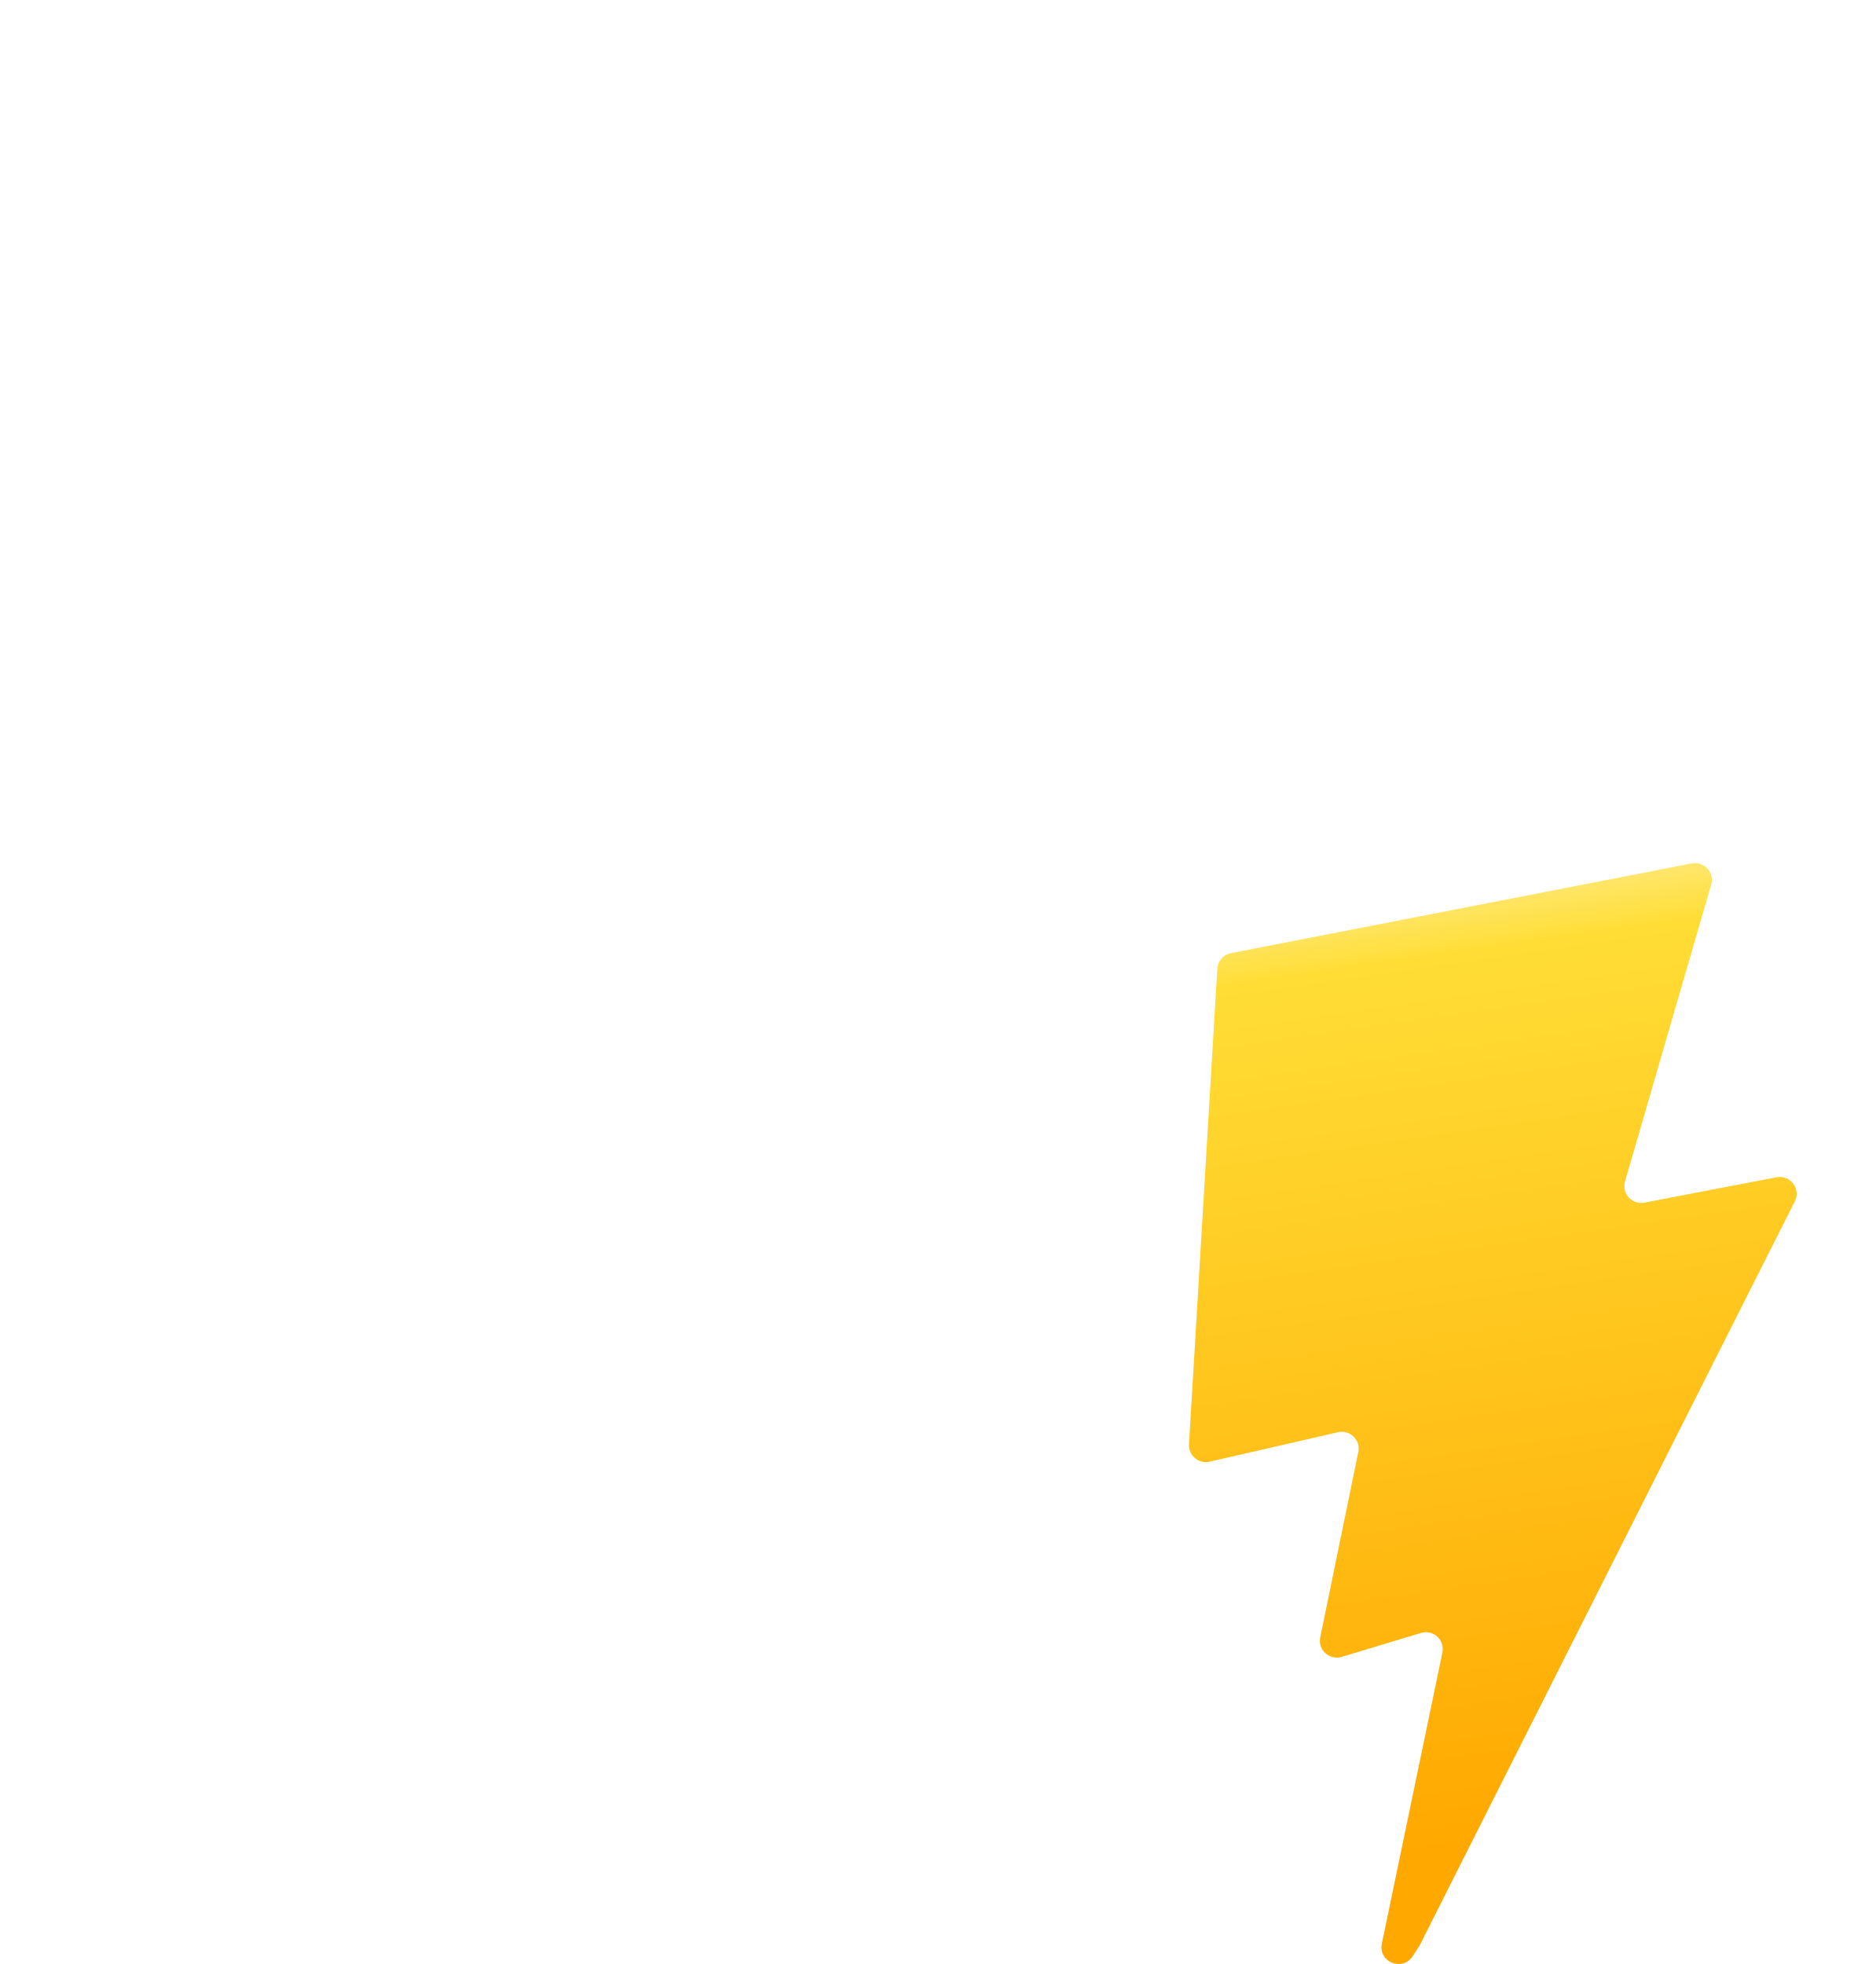
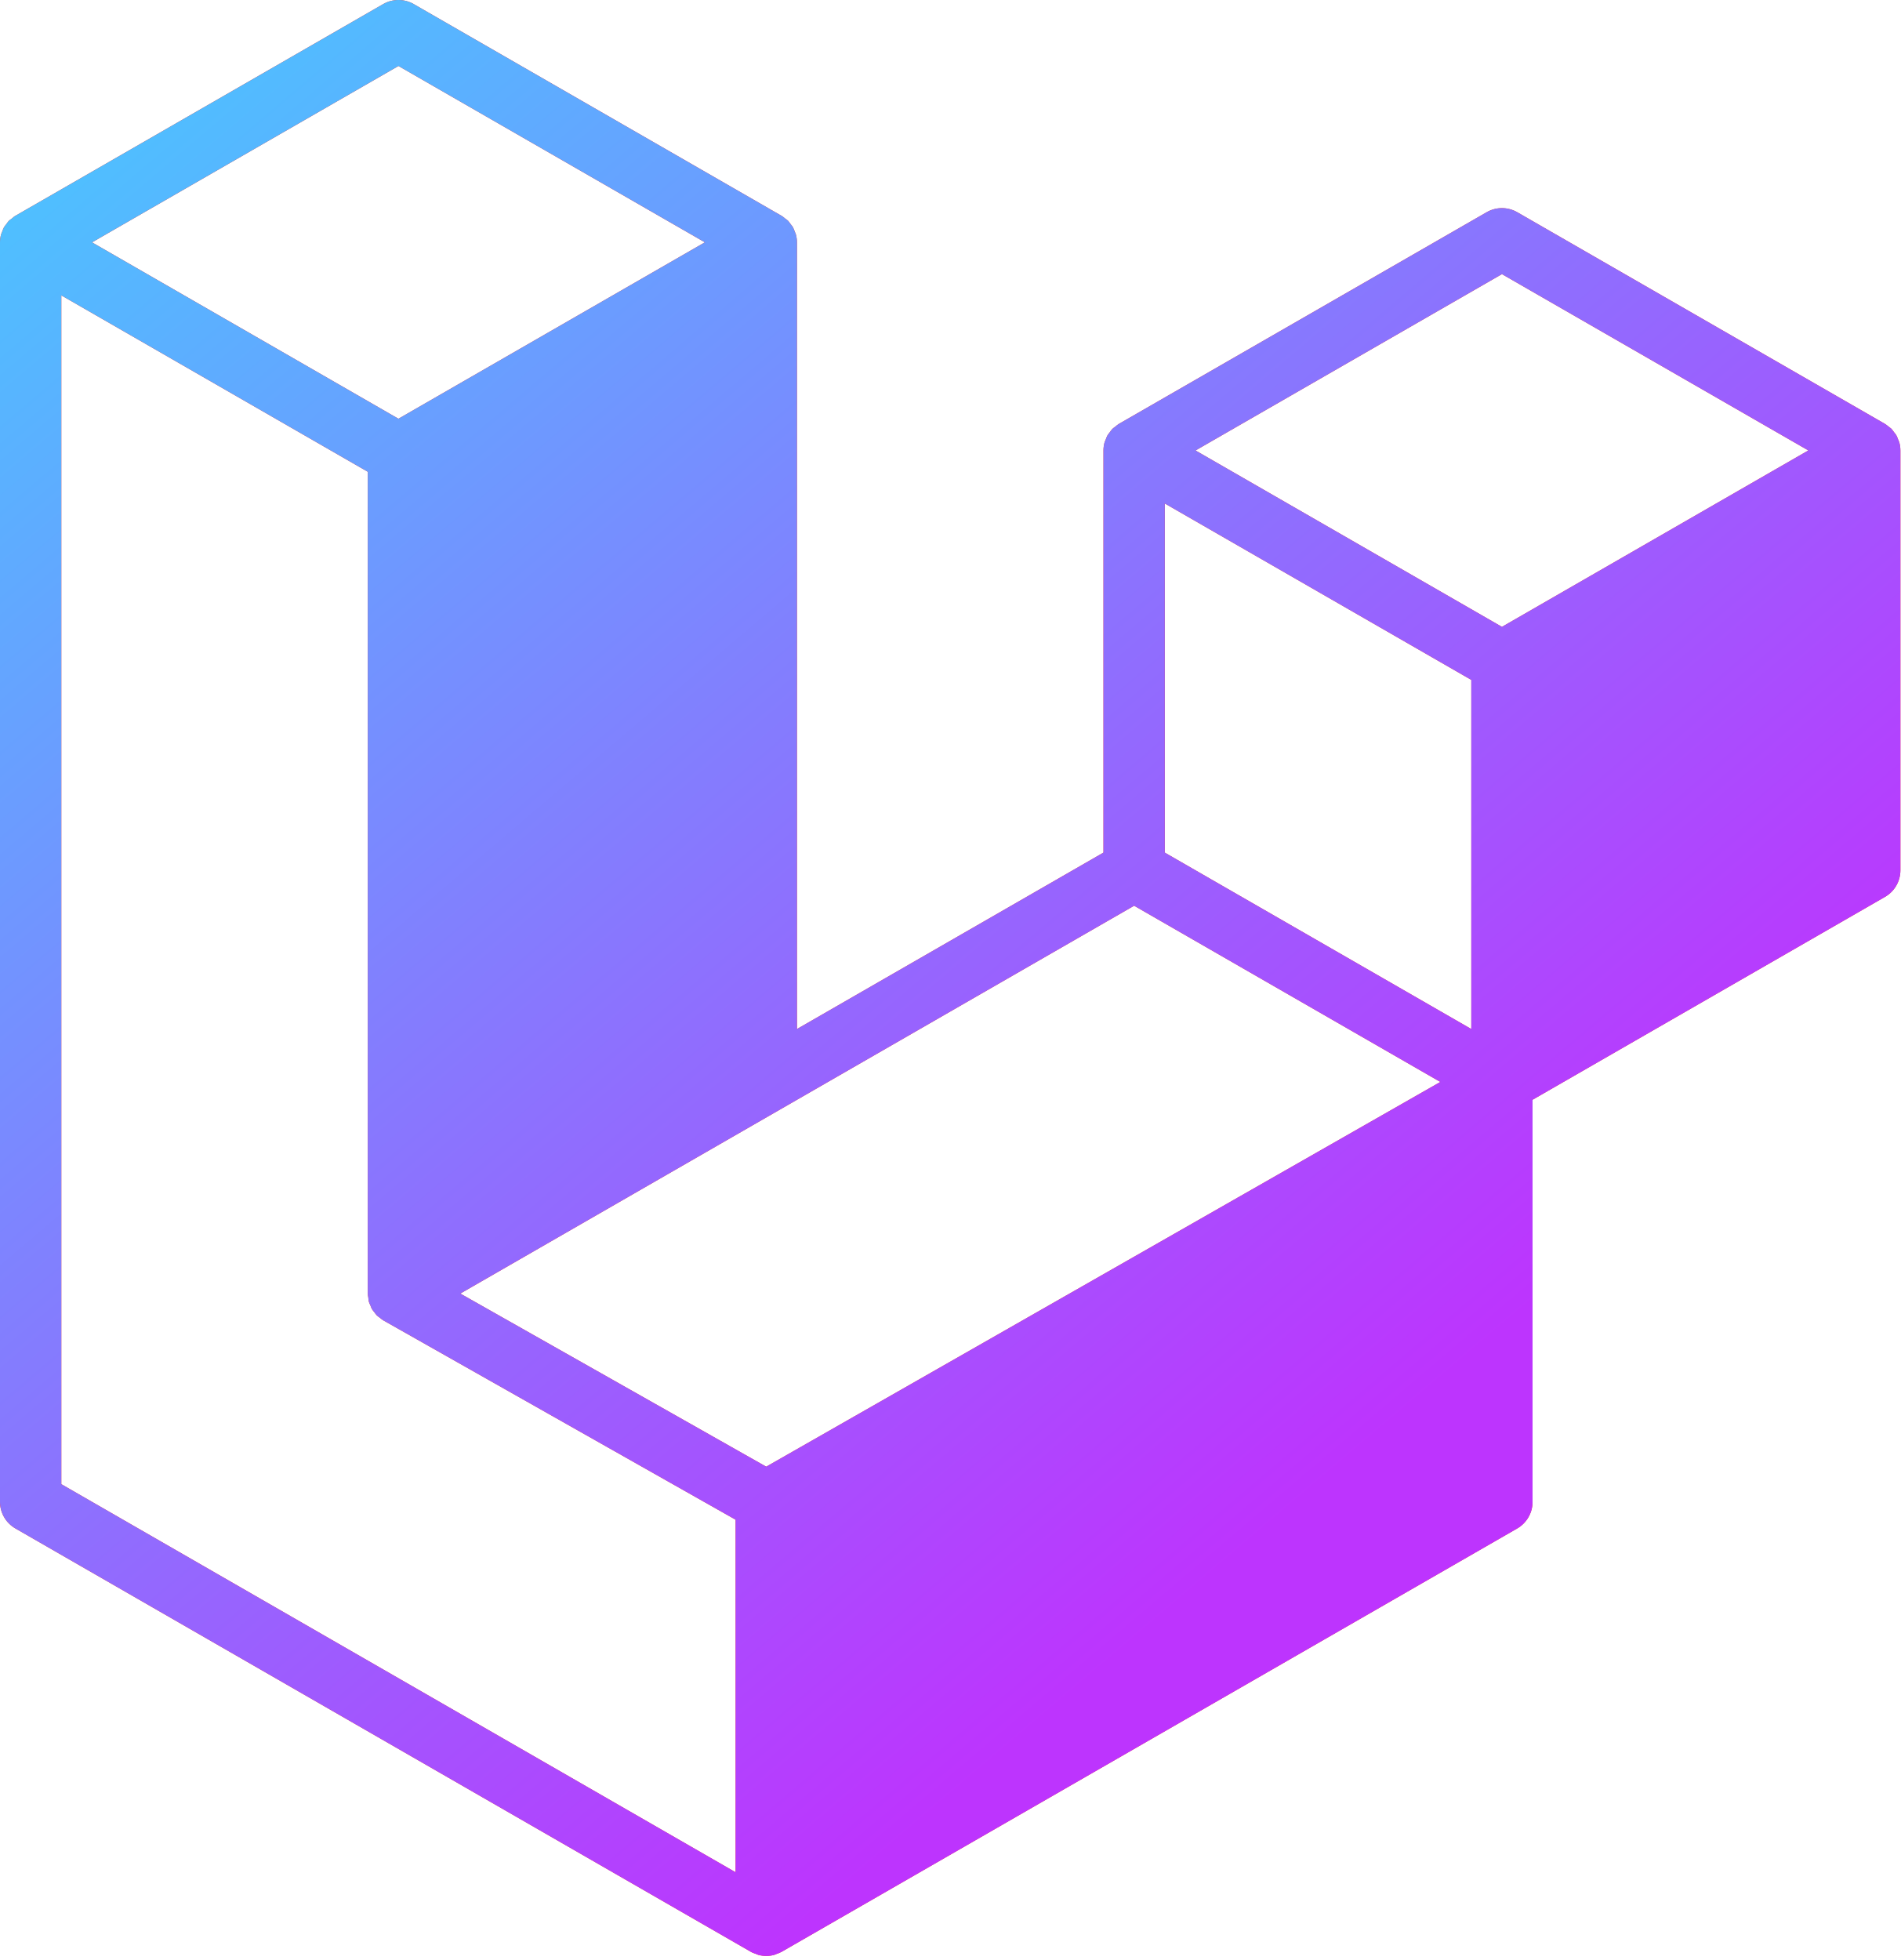
- <svg xmlns="http://www.w3.org/2000/svg" width="213" height="223" viewBox="0 0 213 223" fill="none">
-   <path fill-rule="evenodd" clip-rule="evenodd" d="M212.88 49.77C212.959 50.063 212.999 50.365 213 50.669V97.892C213 98.498 212.841 99.093 212.538 99.618C212.235 100.142 211.8 100.577 211.276 100.879L171.772 123.698V168.928C171.772 170.158 171.12 171.295 170.056 171.914L87.595 219.541C87.407 219.649 87.201 219.718 86.995 219.791C86.918 219.817 86.845 219.864 86.763 219.886C86.187 220.038 85.581 220.038 85.004 219.886C84.91 219.86 84.824 219.808 84.734 219.774C84.545 219.705 84.348 219.645 84.168 219.541L1.724 171.914C1.201 171.613 0.766 171.178 0.463 170.653C0.16 170.129 0 169.534 0 168.928L0 27.26C0 26.951 0.043 26.649 0.12 26.357C0.146 26.258 0.206 26.167 0.24 26.068C0.305 25.887 0.365 25.702 0.459 25.535C0.523 25.423 0.618 25.332 0.695 25.229C0.794 25.091 0.884 24.949 0.999 24.829C1.098 24.73 1.227 24.657 1.338 24.57C1.463 24.467 1.574 24.355 1.716 24.273H1.72L42.944 0.46C43.466 0.159 44.058 0 44.66 0C45.262 0 45.854 0.159 46.376 0.46L87.6 24.273H87.608C87.746 24.36 87.861 24.467 87.986 24.566C88.097 24.652 88.222 24.73 88.32 24.824C88.44 24.949 88.526 25.091 88.629 25.229C88.702 25.332 88.801 25.423 88.861 25.535C88.96 25.707 89.015 25.887 89.084 26.068C89.118 26.167 89.178 26.258 89.204 26.361C89.283 26.654 89.323 26.956 89.324 27.26V115.744L123.676 95.899V50.665C123.676 50.364 123.719 50.058 123.796 49.77C123.826 49.666 123.882 49.576 123.916 49.477C123.985 49.296 124.045 49.111 124.139 48.943C124.204 48.831 124.298 48.741 124.371 48.638C124.474 48.5 124.56 48.358 124.68 48.238C124.778 48.139 124.903 48.065 125.014 47.979C125.143 47.876 125.255 47.764 125.392 47.682H125.396L166.624 23.869C167.146 23.567 167.738 23.408 168.34 23.408C168.942 23.408 169.534 23.567 170.056 23.869L211.28 47.682C211.426 47.768 211.537 47.876 211.666 47.975C211.773 48.061 211.898 48.139 211.996 48.233C212.116 48.358 212.202 48.5 212.305 48.638C212.382 48.741 212.477 48.831 212.537 48.943C212.635 49.111 212.691 49.296 212.76 49.477C212.798 49.576 212.854 49.666 212.88 49.77V49.77ZM206.128 95.899V56.63L191.702 64.963L171.772 76.475V115.744L206.132 95.899H206.128ZM164.904 166.935V127.64L145.3 138.873L89.32 170.929V210.594L164.904 166.935ZM6.872 33.221V166.935L82.448 210.589V170.933L42.965 148.514L42.953 148.506L42.935 148.497C42.803 148.419 42.691 148.308 42.566 148.213C42.459 148.127 42.335 148.058 42.24 147.963L42.232 147.95C42.12 147.843 42.043 147.709 41.949 147.589C41.863 147.473 41.76 147.374 41.691 147.253L41.687 147.24C41.61 147.111 41.563 146.956 41.507 146.81C41.451 146.681 41.378 146.56 41.344 146.422V146.418C41.301 146.255 41.292 146.082 41.275 145.915C41.258 145.785 41.224 145.656 41.224 145.527V145.519V53.066L21.298 41.549L6.872 33.226V33.221ZM44.664 7.424L10.317 27.26L44.656 47.097L78.999 27.256L44.656 7.424H44.664ZM62.526 131.221L82.452 119.712V33.221L68.026 41.554L48.096 53.066V139.558L62.526 131.221ZM168.34 30.833L133.997 50.669L168.34 70.506L202.679 50.665L168.34 30.833V30.833ZM164.904 76.475L144.974 64.963L130.548 56.63V95.899L150.474 107.408L164.904 115.744V76.475ZM85.879 164.968L136.253 136.115L161.434 121.697L127.116 101.873L87.604 124.696L51.592 145.497L85.879 164.968V164.968Z" fill="#FF2D20" style="mix-blend-mode:lighten" />
-   <path d="M192.079 98.037L139.769 108.223C138.91 108.39 138.273 109.114 138.221 109.983L135.003 163.988C134.928 165.26 136.103 166.247 137.353 165.961L151.916 162.621C153.279 162.309 154.51 163.501 154.23 164.863L149.903 185.918C149.612 187.335 150.951 188.547 152.344 188.127L161.339 185.411C162.733 184.99 164.073 186.205 163.778 187.624L156.902 220.697C156.472 222.765 159.241 223.894 160.396 222.12L161.167 220.935L203.792 136.403C204.506 134.987 203.275 133.374 201.711 133.674L186.72 136.549C185.311 136.819 184.112 135.515 184.51 134.145L194.294 100.439C194.692 99.067 193.49 97.762 192.079 98.037Z" fill="url(#paint0_linear)" />
+ <svg xmlns="http://www.w3.org/2000/svg" width="64" height="66" viewBox="0 0 64 66" fill="none">
+   <path fill-rule="evenodd" clip-rule="evenodd" d="M63.964 14.9C63.988 14.988 64 15.078 64 15.169V29.307C64 29.488 63.952 29.666 63.861 29.823C63.77 29.98 63.639 30.111 63.482 30.201L51.612 37.033V50.573C51.612 50.942 51.416 51.282 51.097 51.468L26.32 65.726C26.263 65.758 26.201 65.779 26.139 65.801C26.116 65.809 26.094 65.823 26.07 65.829C25.896 65.875 25.714 65.875 25.541 65.829C25.513 65.822 25.487 65.806 25.46 65.796C25.403 65.775 25.344 65.757 25.29 65.726L0.518 51.468C0.361 51.377 0.23 51.247 0.139 51.09C0.048 50.933 0 50.755 0 50.573V8.161C0 8.068 0.013 7.978 0.036 7.891C0.044 7.861 0.062 7.834 0.072 7.804C0.092 7.75 0.11 7.695 0.138 7.644C0.157 7.611 0.186 7.584 0.209 7.553C0.238 7.512 0.266 7.469 0.3 7.433C0.33 7.404 0.369 7.382 0.402 7.356C0.44 7.325 0.473 7.291 0.516 7.267H0.517L12.903 0.138C13.06 0.047 13.238 0 13.419 0C13.6 0 13.778 0.047 13.934 0.138L26.321 7.267H26.324C26.365 7.293 26.4 7.325 26.437 7.355C26.471 7.38 26.508 7.404 26.538 7.432C26.574 7.469 26.599 7.512 26.63 7.553C26.652 7.584 26.682 7.611 26.7 7.644C26.73 7.696 26.746 7.75 26.767 7.804C26.777 7.834 26.795 7.861 26.803 7.892C26.827 7.98 26.839 8.07 26.839 8.161V34.651L37.161 28.71V15.168C37.161 15.078 37.174 14.986 37.197 14.9C37.206 14.869 37.223 14.842 37.233 14.812C37.254 14.758 37.272 14.703 37.3 14.653C37.319 14.619 37.348 14.592 37.37 14.561C37.401 14.52 37.426 14.477 37.462 14.441C37.492 14.412 37.529 14.39 37.563 14.364C37.602 14.333 37.635 14.3 37.676 14.275H37.678L50.066 7.146C50.222 7.056 50.4 7.008 50.581 7.008C50.762 7.008 50.94 7.056 51.097 7.146L63.483 14.275C63.527 14.301 63.56 14.333 63.599 14.363C63.631 14.389 63.669 14.412 63.698 14.44C63.734 14.477 63.76 14.52 63.791 14.561C63.814 14.592 63.843 14.619 63.861 14.653C63.89 14.703 63.907 14.758 63.928 14.812C63.939 14.842 63.956 14.869 63.964 14.9ZM2.065 9.946V49.977L24.773 63.046V51.174L12.91 44.462L12.906 44.459L12.901 44.457C12.861 44.434 12.827 44.4 12.79 44.372C12.758 44.346 12.72 44.325 12.692 44.297L12.689 44.293C12.656 44.261 12.633 44.221 12.604 44.185C12.579 44.15 12.548 44.121 12.527 44.084L12.526 44.081C12.502 44.042 12.488 43.996 12.472 43.952C12.455 43.913 12.433 43.877 12.423 43.836V43.834C12.41 43.786 12.407 43.734 12.402 43.684C12.397 43.645 12.386 43.606 12.386 43.568V15.887L2.065 9.947V9.946ZM13.42 2.222L3.1 8.161L13.418 14.1L23.737 8.16L13.418 2.222H13.42ZM50.581 9.231L40.262 15.169L50.581 21.108L60.899 15.168L50.581 9.231ZM49.549 22.895L39.226 16.954V28.71L49.549 34.651V22.895ZM25.804 49.388L48.506 36.433L38.194 30.499L15.502 43.559L25.804 49.388Z" fill="#FF2D20" />
+   <path fill-rule="evenodd" clip-rule="evenodd" d="M63.964 14.9C63.988 14.988 64 15.078 64 15.169V29.307C64 29.488 63.952 29.666 63.861 29.823C63.77 29.98 63.639 30.111 63.482 30.201L51.612 37.033V50.573C51.612 50.942 51.416 51.282 51.097 51.468L26.32 65.726C26.263 65.758 26.201 65.779 26.139 65.801C26.116 65.809 26.094 65.823 26.07 65.829C25.896 65.875 25.714 65.875 25.541 65.829C25.513 65.822 25.487 65.806 25.46 65.796C25.403 65.775 25.344 65.757 25.29 65.726L0.518 51.468C0.361 51.377 0.23 51.247 0.139 51.09C0.048 50.933 0 50.755 0 50.573V8.161C0 8.068 0.013 7.978 0.036 7.891C0.044 7.861 0.062 7.834 0.072 7.804C0.092 7.75 0.11 7.695 0.138 7.644C0.157 7.611 0.186 7.584 0.209 7.553C0.238 7.512 0.266 7.469 0.3 7.433C0.33 7.404 0.369 7.382 0.402 7.356C0.44 7.325 0.473 7.291 0.516 7.267H0.517L12.903 0.138C13.06 0.047 13.238 0 13.419 0C13.6 0 13.778 0.047 13.934 0.138L26.321 7.267H26.324C26.365 7.293 26.4 7.325 26.437 7.355C26.471 7.38 26.508 7.404 26.538 7.432C26.574 7.469 26.599 7.512 26.63 7.553C26.652 7.584 26.682 7.611 26.7 7.644C26.73 7.696 26.746 7.75 26.767 7.804C26.777 7.834 26.795 7.861 26.803 7.892C26.827 7.98 26.839 8.07 26.839 8.161V34.651L37.161 28.71V15.168C37.161 15.078 37.174 14.986 37.197 14.9C37.206 14.869 37.223 14.842 37.233 14.812C37.254 14.758 37.272 14.703 37.3 14.653C37.319 14.619 37.348 14.592 37.37 14.561C37.401 14.52 37.426 14.477 37.462 14.441C37.492 14.412 37.529 14.39 37.563 14.364C37.602 14.333 37.635 14.3 37.676 14.275H37.678L50.066 7.146C50.222 7.056 50.4 7.008 50.581 7.008C50.762 7.008 50.94 7.056 51.097 7.146L63.483 14.275C63.527 14.301 63.56 14.333 63.599 14.363C63.631 14.389 63.669 14.412 63.698 14.44C63.734 14.477 63.76 14.52 63.791 14.561C63.814 14.592 63.843 14.619 63.861 14.653C63.89 14.703 63.907 14.758 63.928 14.812C63.939 14.842 63.956 14.869 63.964 14.9ZM2.065 9.946V49.977L24.773 63.046V51.174L12.91 44.462L12.906 44.459L12.901 44.457C12.861 44.434 12.827 44.4 12.79 44.372C12.758 44.346 12.72 44.325 12.692 44.297L12.689 44.293C12.656 44.261 12.633 44.221 12.604 44.185C12.579 44.15 12.548 44.121 12.527 44.084L12.526 44.081C12.502 44.042 12.488 43.996 12.472 43.952C12.455 43.913 12.433 43.877 12.423 43.836V43.834C12.41 43.786 12.407 43.734 12.402 43.684C12.397 43.645 12.386 43.606 12.386 43.568V15.887L2.065 9.947V9.946ZM13.42 2.222L3.1 8.161L13.418 14.1L23.737 8.16L13.418 2.222H13.42ZM50.581 9.231L40.262 15.169L50.581 21.108L60.899 15.168L50.581 9.231ZM49.549 22.895L39.226 16.954V28.71L49.549 34.651V22.895ZM25.804 49.388L48.506 36.433L38.194 30.499L15.502 43.559L25.804 49.388Z" fill="url(#paint0_linear)" />
  <defs>
-     <linearGradient id="paint0_linear" x1="154.31" y1="100.802" x2="170.03" y2="209.316" gradientUnits="userSpaceOnUse">
-       <stop stop-color="#FFEA83" />
-       <stop offset="0.083" stop-color="#FFDD35" />
-       <stop offset="1" stop-color="#FFA800" />
+     <linearGradient id="paint0_linear" x1="-0.53" y1="-2.188" x2="44.129" y2="50.334" gradientUnits="userSpaceOnUse">
+       <stop stop-color="#41D1FF" />
+       <stop offset="1" stop-color="#BD34FE" />
    </linearGradient>
  </defs>
</svg>
